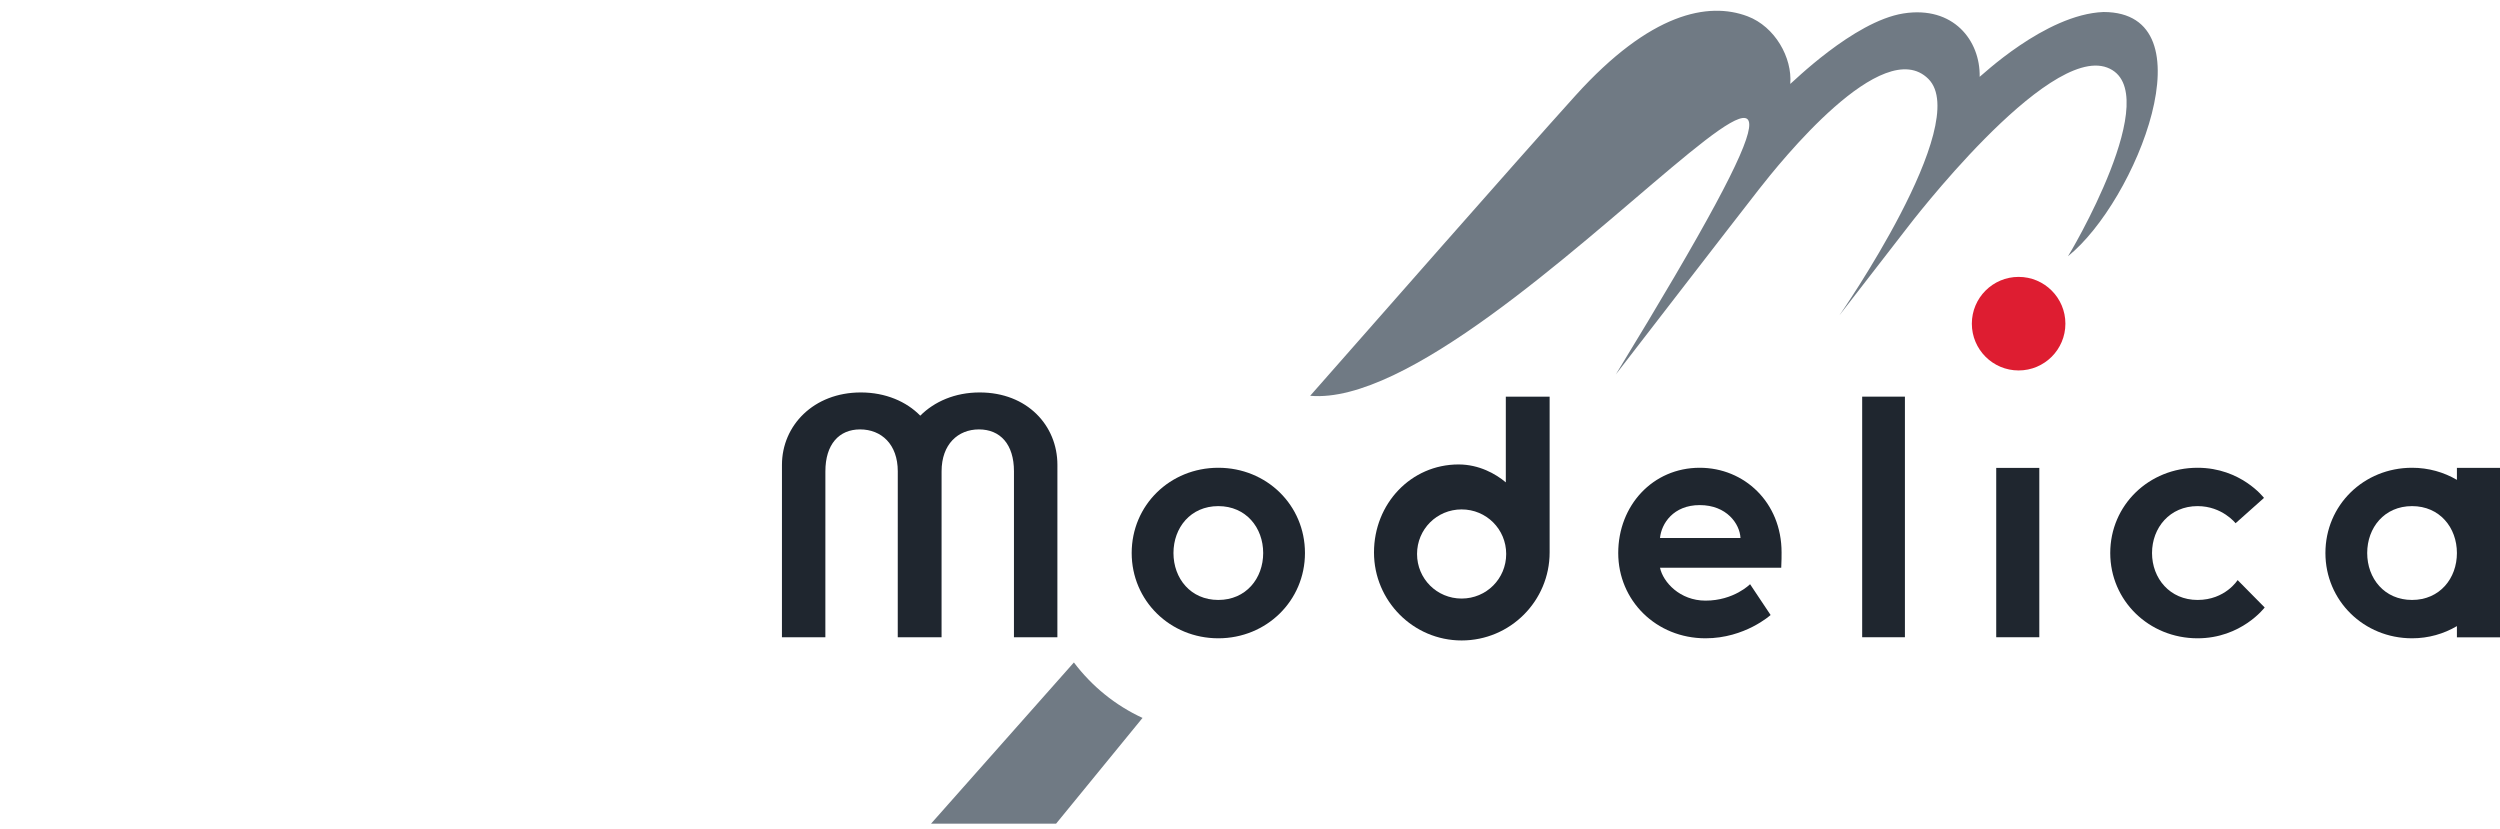
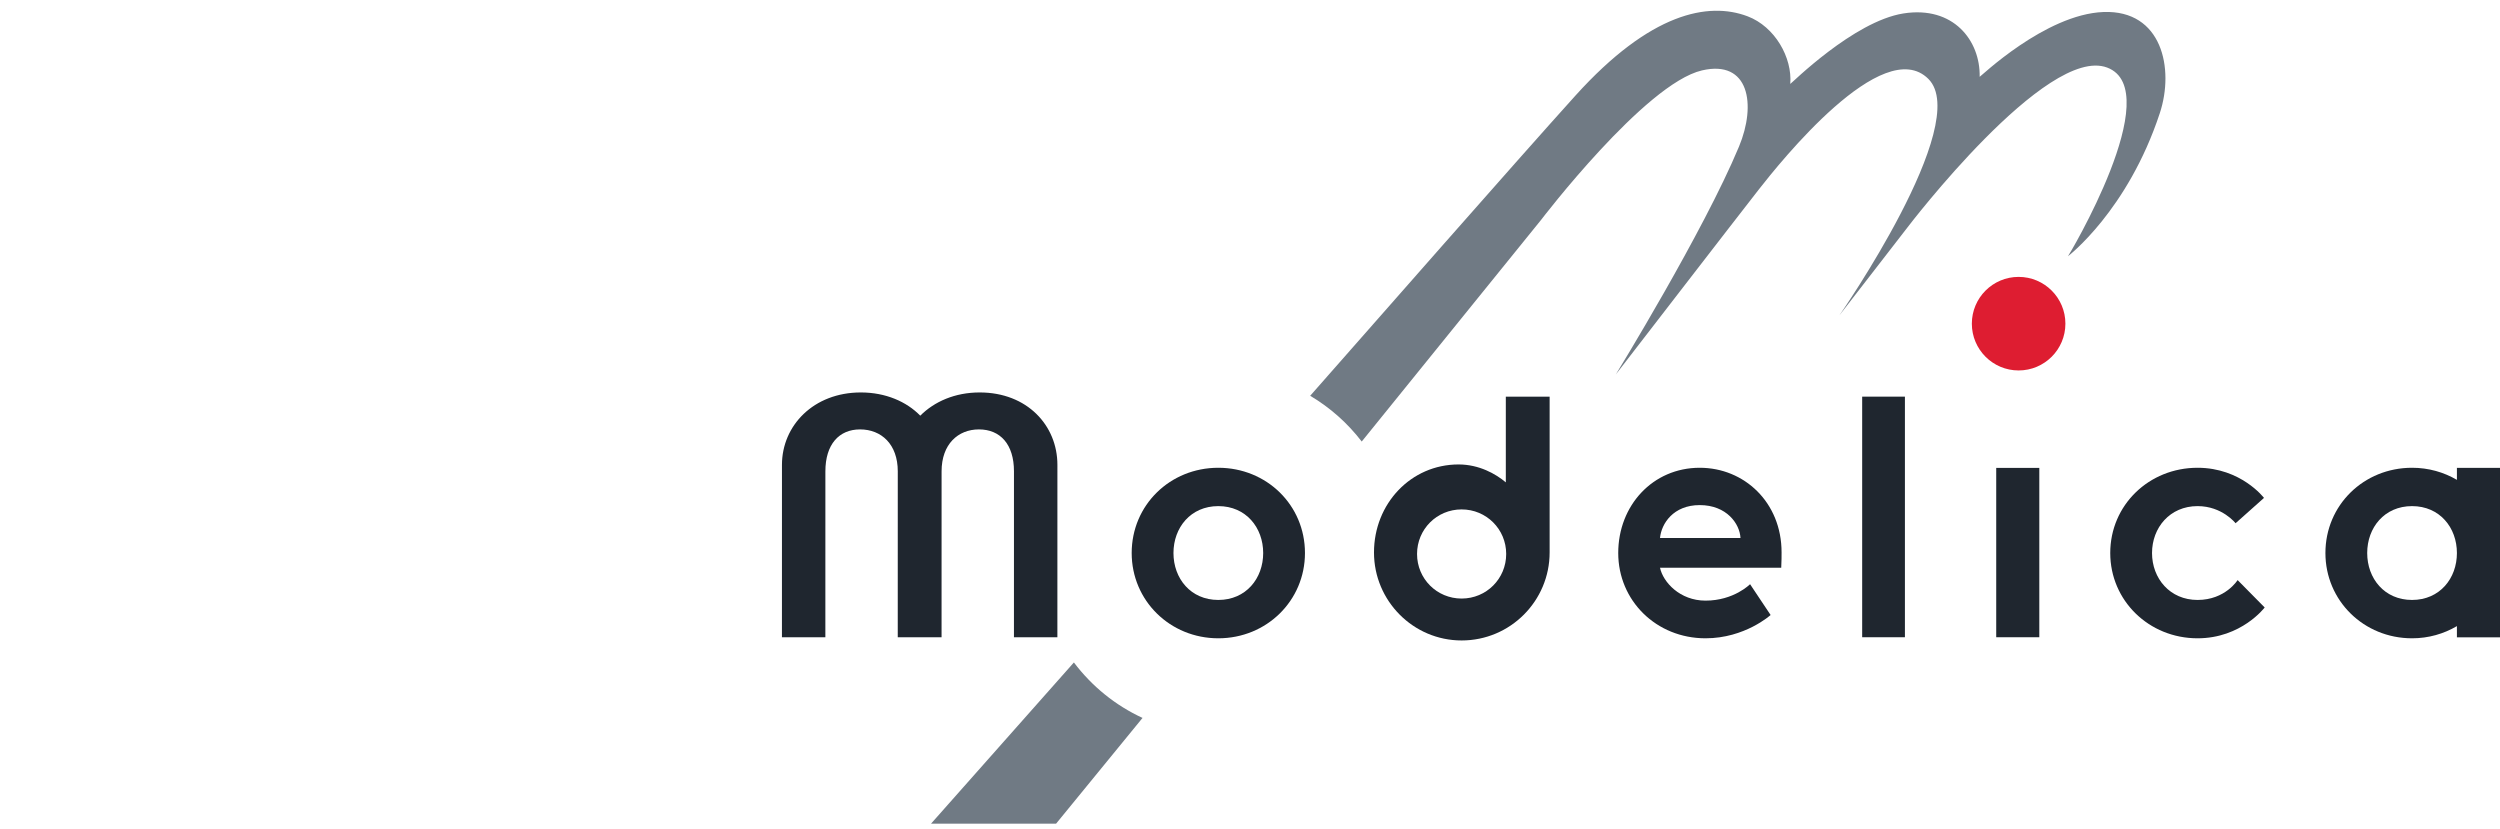
<svg xmlns="http://www.w3.org/2000/svg" viewBox="0 0 728.477 241.4" height="241.4" width="728.477" xml:space="preserve" id="svg304" version="1.1">
  <defs id="defs308" />
  <g transform="matrix(1.333333,0,0,-1.333333,227.849,241.1328)" id="g312">
    <g transform="scale(0.1)" id="g314">
      <path id="path338" style="fill:#de1d31;fill-opacity:1;fill-rule:nonzero;stroke:none" d="m 2600.46,1101.13 c 0,56.46 45.77,102.23 102.22,102.23 56.47,0 102.24,-45.77 102.24,-102.23 0,-56.46 -45.77,-102.224 -102.24,-102.224 -56.45,0 -102.22,45.764 -102.22,102.224" />
-       <path id="path340" style="fill:#707a84;fill-opacity:1;fill-rule:nonzero;stroke:none" d="M 638.063,360.75 325.793,8.379 H 599.094 L 788.066,239.531 C 728.531,266.98 677.191,308.871 638.063,360.75 Z m 2250.277,1421.5 c -127.6,-4.67 -270.77,-143.17 -270.77,-141.62 1.56,79.37 -57.57,155.62 -166.51,138.5 -108.91,-17.12 -245.86,-154.06 -247.41,-154.06 4.67,57.58 -33.52,125.25 -93.37,147.83 -85.43,32.24 -212.15,8.25 -376.06,-173.24 -128.93,-142.76 -456.43,-516.18 -579.78,-656.117 418.93,-37.317 1465.682,1352.325 667.95,46.637 0,0 267.66,347.01 312.78,404.59 45.13,57.57 270.77,340.79 370.36,241.2 97.06,-97.06 -194.51,-516.63 -194.51,-516.63 l 149.39,192.95 c 0,0 303.44,398.37 435.71,348.57 132.28,-49.79 -85.6,-413.93 -85.6,-412.37 149.233,119.802 313.541,533.381 77.82,533.76" />
      <path id="path342" style="fill:#1f262f;fill-opacity:1;fill-rule:nonzero;stroke:none" d="m 0.051,792.637 c 0,85.75 69.102,158.187 172.344,158.187 54.121,0 99.914,-19.984 129.882,-50.777 30.813,30.793 75.762,50.777 129.887,50.777 104.082,0 169.856,-72.437 169.856,-158.187 l -0.051,-376.778 h -94.926 l 0.051,362.621 c 0,59.106 -29.957,91.579 -76.582,91.579 -45.809,0 -81.61,-32.473 -81.61,-91.579 l -0.047,-362.621 h -95.742 l 0.047,362.621 c 0,59.106 -35.797,91.579 -82.422,91.579 -45.808,0 -75.781,-32.473 -75.781,-91.579 L 94.91,415.859 H 0.004 L 0.051,792.637" />
      <path id="path344" style="fill:#1f262f;fill-opacity:1;fill-rule:nonzero;stroke:none" d="m 1485.39,500.398 c 54.13,0 97.42,43.274 97.42,97.403 0,54.121 -43.29,97.41 -97.42,97.41 -54.1,0 -97.39,-43.289 -97.39,-97.41 0,-54.129 43.29,-97.403 97.39,-97.403 z m 96.6,441.27 h 95.75 V 601.129 c 0,-105.719 -85.77,-192.309 -192.35,-192.309 -105.73,0 -191.49,86.59 -191.49,192.309 0,106.57 80.77,192.348 184.83,192.348 44.97,0 81.61,-20.817 103.26,-39.149 v 187.34" />
      <path id="path346" style="fill:#1f262f;fill-opacity:1;fill-rule:nonzero;stroke:none" d="m 1051.74,599.891 c 0,55.371 -37.44,102.531 -98.06,102.531 -60.617,0 -98.02,-47.16 -98.02,-102.531 0,-55.371 37.403,-102.539 98.02,-102.539 60.62,0 98.06,47.168 98.06,102.539 z m 91.3,0 c 0,-104.032 -83.83,-186.352 -189.36,-186.352 -105.528,0 -189.332,82.32 -189.332,186.352 0,104.757 83.804,186.339 189.332,186.339 105.53,0 189.36,-81.582 189.36,-186.339" />
      <path id="path348" style="fill:#1f262f;fill-opacity:1;fill-rule:nonzero;stroke:none" d="m 2094.85,632.801 c -1.53,30.699 -29.96,71.847 -89.08,71.847 -57.64,0 -83.81,-40.386 -86.8,-71.847 z m 89.79,-31.41 c 0,-6.75 0,-20.2 -0.74,-33.692 h -264.93 c 6.71,-31.418 43.38,-71.84 99.51,-71.84 62.12,0 97.3,35.942 97.3,35.942 l 44.9,-67.371 c 0,0 -56.13,-50.891 -142.2,-50.891 -107.75,0 -190.82,82.32 -190.82,186.352 0,104.039 75.6,186.339 178.11,186.339 97.28,0 178.87,-75.57 178.87,-184.839" />
      <path id="path350" style="fill:#1f262f;fill-opacity:1;fill-rule:nonzero;stroke:none" d="m 2360.79,941.668 h 93.4 V 415.859 h -93.4 v 525.809" />
      <path id="path352" style="fill:#1f262f;fill-opacity:1;fill-rule:nonzero;stroke:none" d="m 3181.32,540.762 59.12,-59.883 c 0,0 -50.89,-67.34 -146.68,-67.34 -106.26,0 -190.83,82.32 -190.83,186.352 0,104.757 84.57,186.339 190.83,186.339 95.06,0 145.18,-65.871 145.18,-65.871 l -62.12,-55.371 c 0,0 -29.16,37.434 -83.06,37.434 -60.63,0 -99.52,-47.16 -99.52,-102.531 0,-55.371 38.89,-102.539 99.52,-102.539 60.61,0 87.56,43.41 87.56,43.41" />
      <path id="path354" style="fill:#1f262f;fill-opacity:1;fill-rule:nonzero;stroke:none" d="m 2653.74,785.938 h 94.17 V 415.859 h -94.17 v 370.079" />
      <path id="path356" style="fill:#1f262f;fill-opacity:1;fill-rule:nonzero;stroke:none" d="m 3562.5,497.352 c -60.62,0 -98.02,47.168 -98.02,102.539 0,55.371 37.4,102.531 98.02,102.531 60.62,0 98.05,-47.16 98.05,-102.531 0,-55.371 -37.43,-102.539 -98.05,-102.539 z m 98.05,288.586 v -26.176 c -28.53,16.738 -61.96,26.468 -98.05,26.468 -105.53,0 -189.33,-81.582 -189.33,-186.339 0,-104.032 83.8,-186.352 189.33,-186.352 36.09,0 69.52,9.82 98.05,26.652 v -24.57 h 94.16 v 370.317 h -94.16" />
      <flowRoot xml:space="preserve" id="flowRoot30" style="font-style:normal;font-weight:normal;font-size:20px;line-height:125%;font-family:Sans;letter-spacing:0px;word-spacing:0px;fill:#707a84;fill-opacity:1;stroke:none;stroke-width:1px;stroke-linecap:butt;stroke-linejoin:miter;stroke-opacity:1" transform="matrix(7.5,0,0,-7.5,-1798.823,1509.766)">
        <flowRegion id="flowRegion32" style="fill:#707a84;fill-opacity:1">
          <rect id="rect34" width="368.209" height="261.043" x="-1.716" y="79.867" style="fill:#707a84;fill-opacity:1" />
        </flowRegion>
        <flowPara id="flowPara36" style="font-style:italic;font-variant:normal;font-weight:600;font-stretch:normal;font-size:240px;font-family:Junicode;-inkscape-font-specification:'Junicode, Semi-Bold Italic';font-variant-ligatures:normal;font-variant-caps:normal;font-variant-numeric:normal;font-feature-settings:normal;text-align:start;writing-mode:lr-tb;text-anchor:start;fill:#707a84;fill-opacity:1">14</flowPara>
      </flowRoot>
      <flowRoot xml:space="preserve" id="flowRoot30-1" style="font-style:normal;font-weight:normal;font-size:20px;line-height:125%;font-family:Sans;letter-spacing:0px;word-spacing:0px;fill:#707a84;fill-opacity:1;stroke:none;stroke-width:1px;stroke-linecap:butt;stroke-linejoin:miter;stroke-opacity:1" transform="matrix(7.5,0,0,-7.5,-29.84275,2156.082)">
        <flowRegion id="flowRegion32-6" style="fill:#707a84;fill-opacity:1">
          <rect id="rect34-3" width="368.209" height="261.043" x="-1.716" y="79.867" style="fill:#707a84;fill-opacity:1" />
        </flowRegion>
        <flowPara id="flowPara36-9" style="font-style:italic;font-variant:normal;font-weight:normal;font-stretch:normal;font-size:106.667px;font-family:'Times New Roman';-inkscape-font-specification:'Times New Roman, Italic';font-variant-ligatures:normal;font-variant-caps:normal;font-variant-numeric:normal;font-feature-settings:normal;text-align:start;writing-mode:lr-tb;text-anchor:start;fill:#707a84;fill-opacity:1">th</flowPara>
      </flowRoot>
      <flowRoot xml:space="preserve" id="flowRoot4647-3" style="font-style:normal;font-weight:normal;font-size:20px;line-height:125%;font-family:Sans;letter-spacing:35.66px;word-spacing:0px;fill:#000000;fill-opacity:1;stroke:none;stroke-width:1px;stroke-linecap:butt;stroke-linejoin:miter;stroke-opacity:1" transform="matrix(7.967322,0,0,-6.499913,-1056.673,1445.862)">
        <flowRegion id="flowRegion4649-0" style="letter-spacing:35.66px">
          <rect id="rect4651-0" width="387.168" height="37.624" x="319.201" y="193.19" style="letter-spacing:35.66px" />
        </flowRegion>
        <flowPara id="flowPara4653-1" style="font-style:normal;font-variant:normal;font-weight:normal;font-stretch:normal;font-size:56.072px;font-family:'Roboto Condensed';-inkscape-font-specification:'Roboto Condensed, Normal';font-variant-ligatures:normal;font-variant-caps:normal;font-variant-numeric:normal;font-feature-settings:normal;text-align:start;letter-spacing:3.776px;writing-mode:lr-tb;text-anchor:start">Conference</flowPara>
      </flowRoot>
+       <path id="path340-3" style="fill:#707a84;fill-opacity:1;fill-rule:nonzero;stroke:none;stroke-width:1" d="M 638.063,360.75 325.793,8.379 h 273.301 l 188.972,231.152 c -59.535,27.449 -110.875,69.34 -150.003,121.219 z M 2888.34,1782.25 c -127.6,-4.67 -270.77,-143.17 -270.77,-141.62 1.56,79.37 -57.57,155.62 -166.51,138.5 C 2342.15,1762.01 2205.2,1625.07 2203.65,1625.07 c 4.67,57.58 -33.52,125.25 -93.37,147.83 -85.43,32.24 -212.15,8.25 -376.06,-173.24 -128.93,-142.76 -456.43,-516.18 -579.78,-656.117 43.66,-25.875 81.86,-59.832 112.65,-100.008 l 391.92,484.325 c 0,0 227.09,297.77 351.68,326.78 103.13,24.01 119.2,-74.6 80.91,-166.51 -77.89,-186.93 -269.21,-497.95 -269.21,-497.95 0,0 267.66,347.01 312.78,404.59 45.13,57.57 270.77,340.79 370.36,241.2 97.06,-97.06 -194.51,-516.63 -194.51,-516.63 l 149.39,192.95 c 0,0 303.44,398.37 435.71,348.57 132.28,-49.79 -85.6,-413.93 -85.6,-412.37 0,0 130.49,99.46 200.75,312.78 32.13,97.55 4.67,225.64 -122.93,220.98" />
    </g>
  </g>
</svg>
